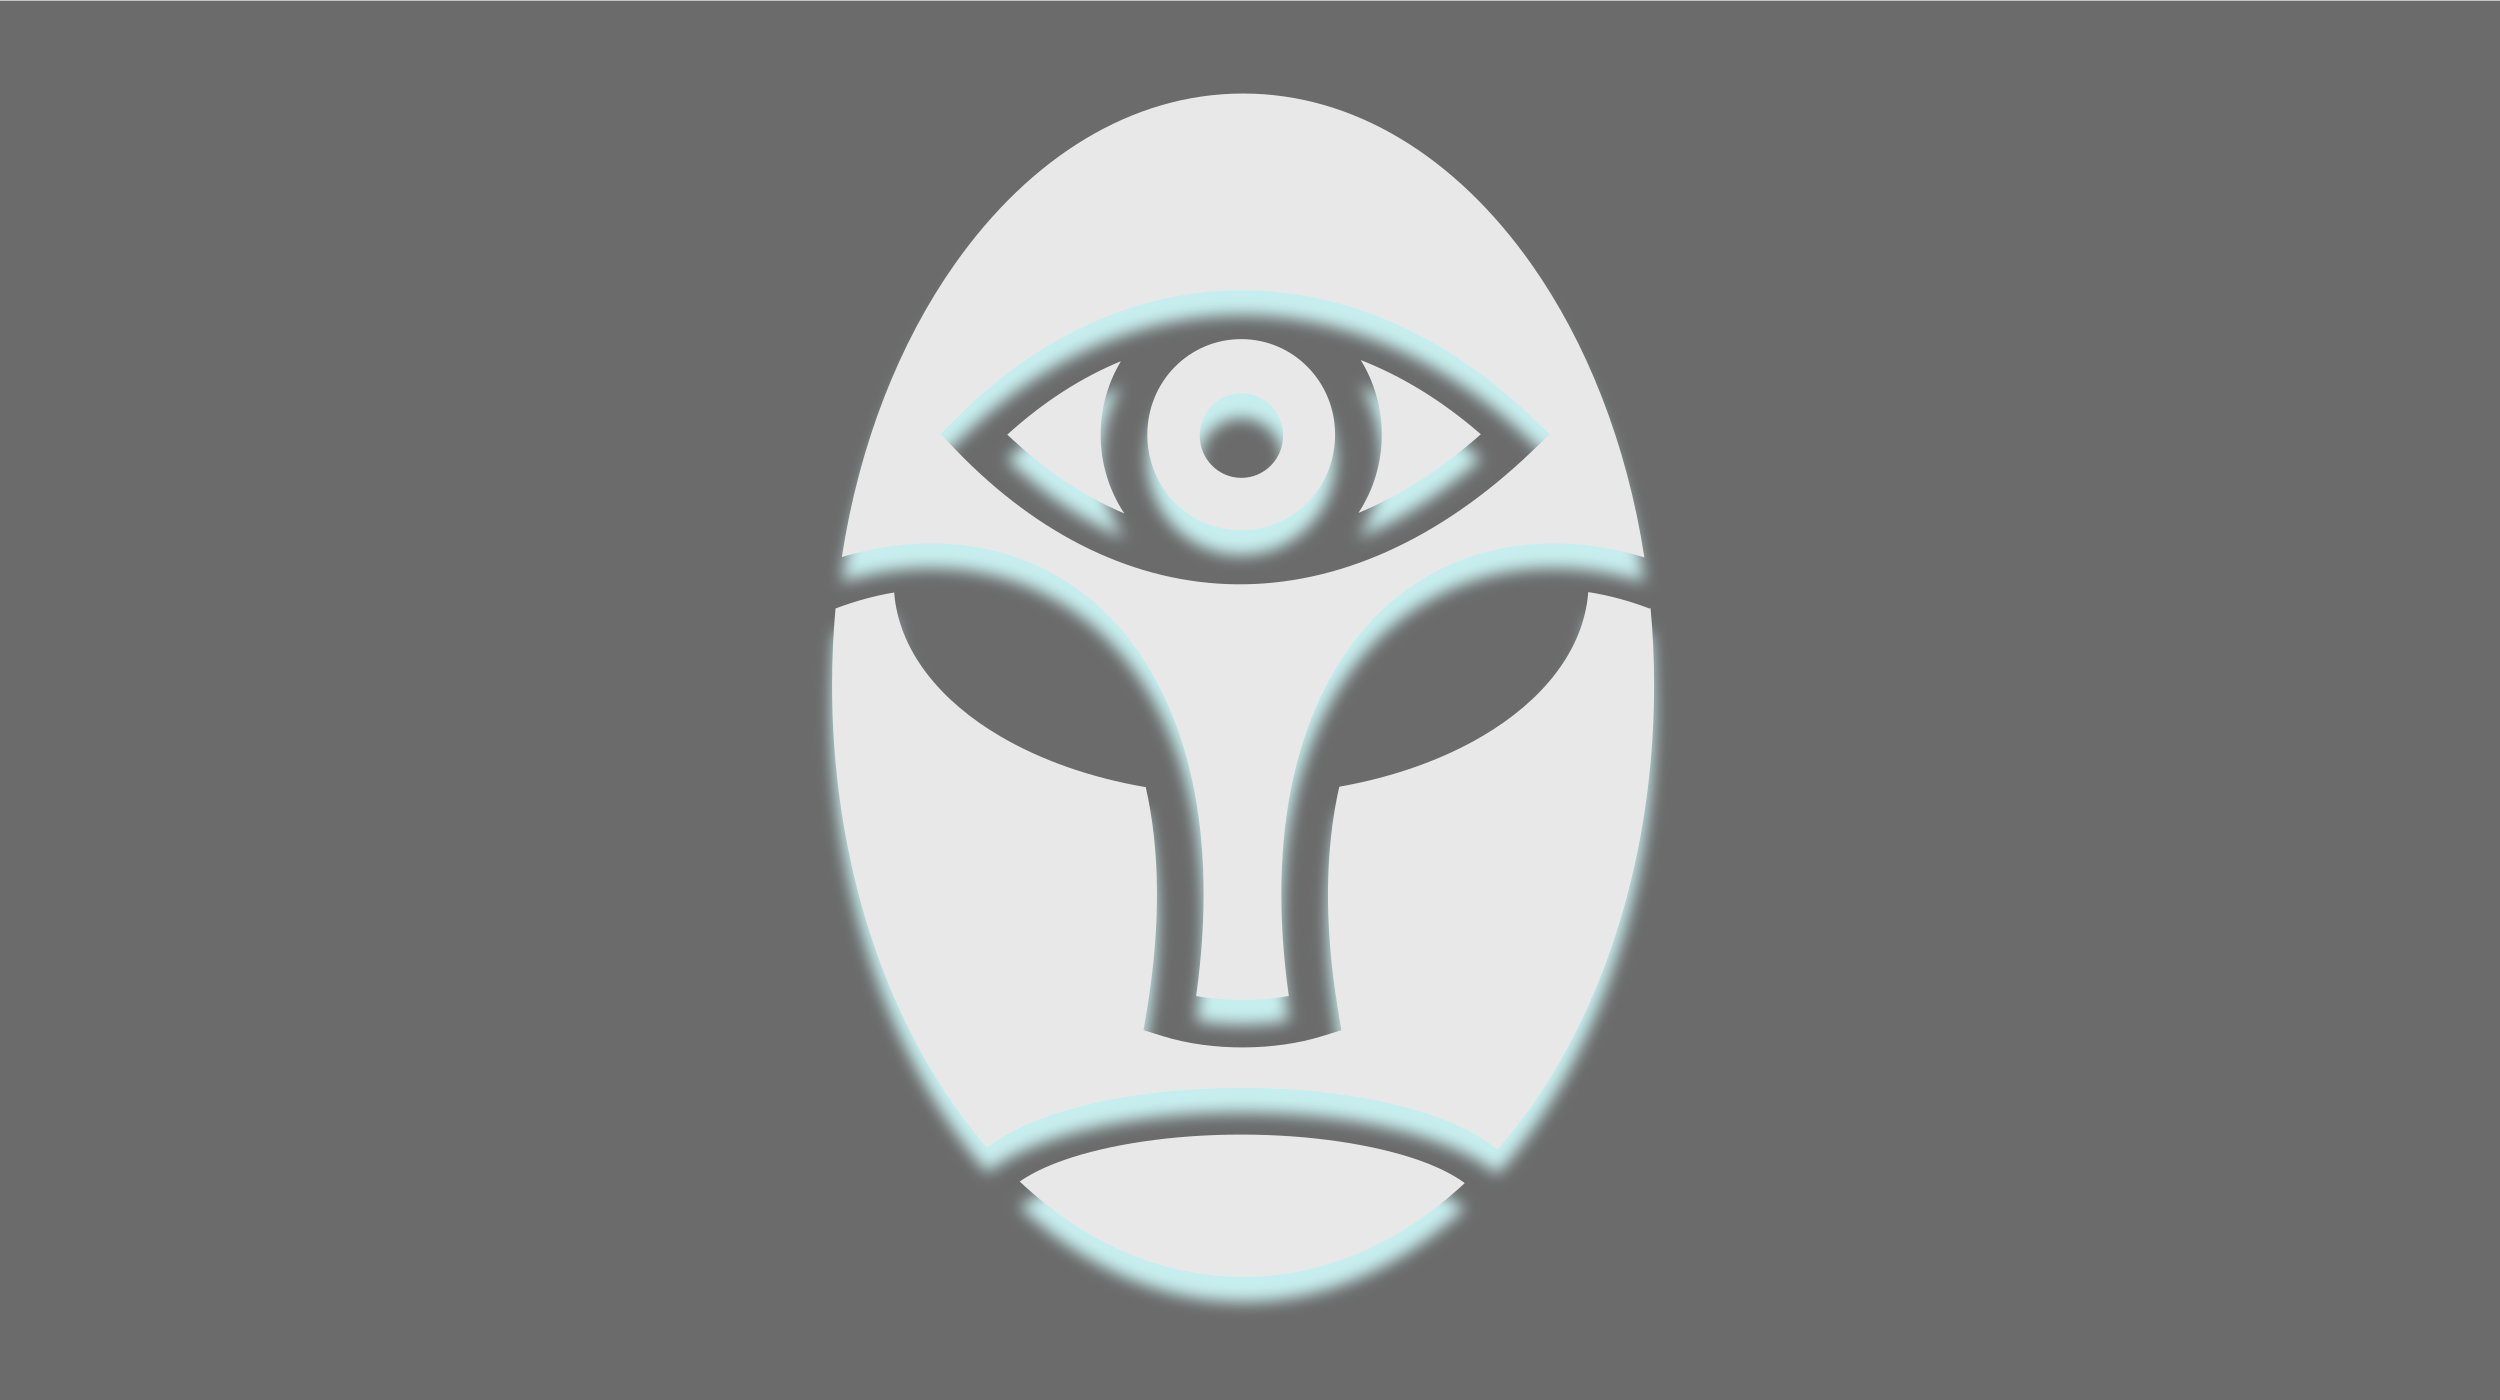
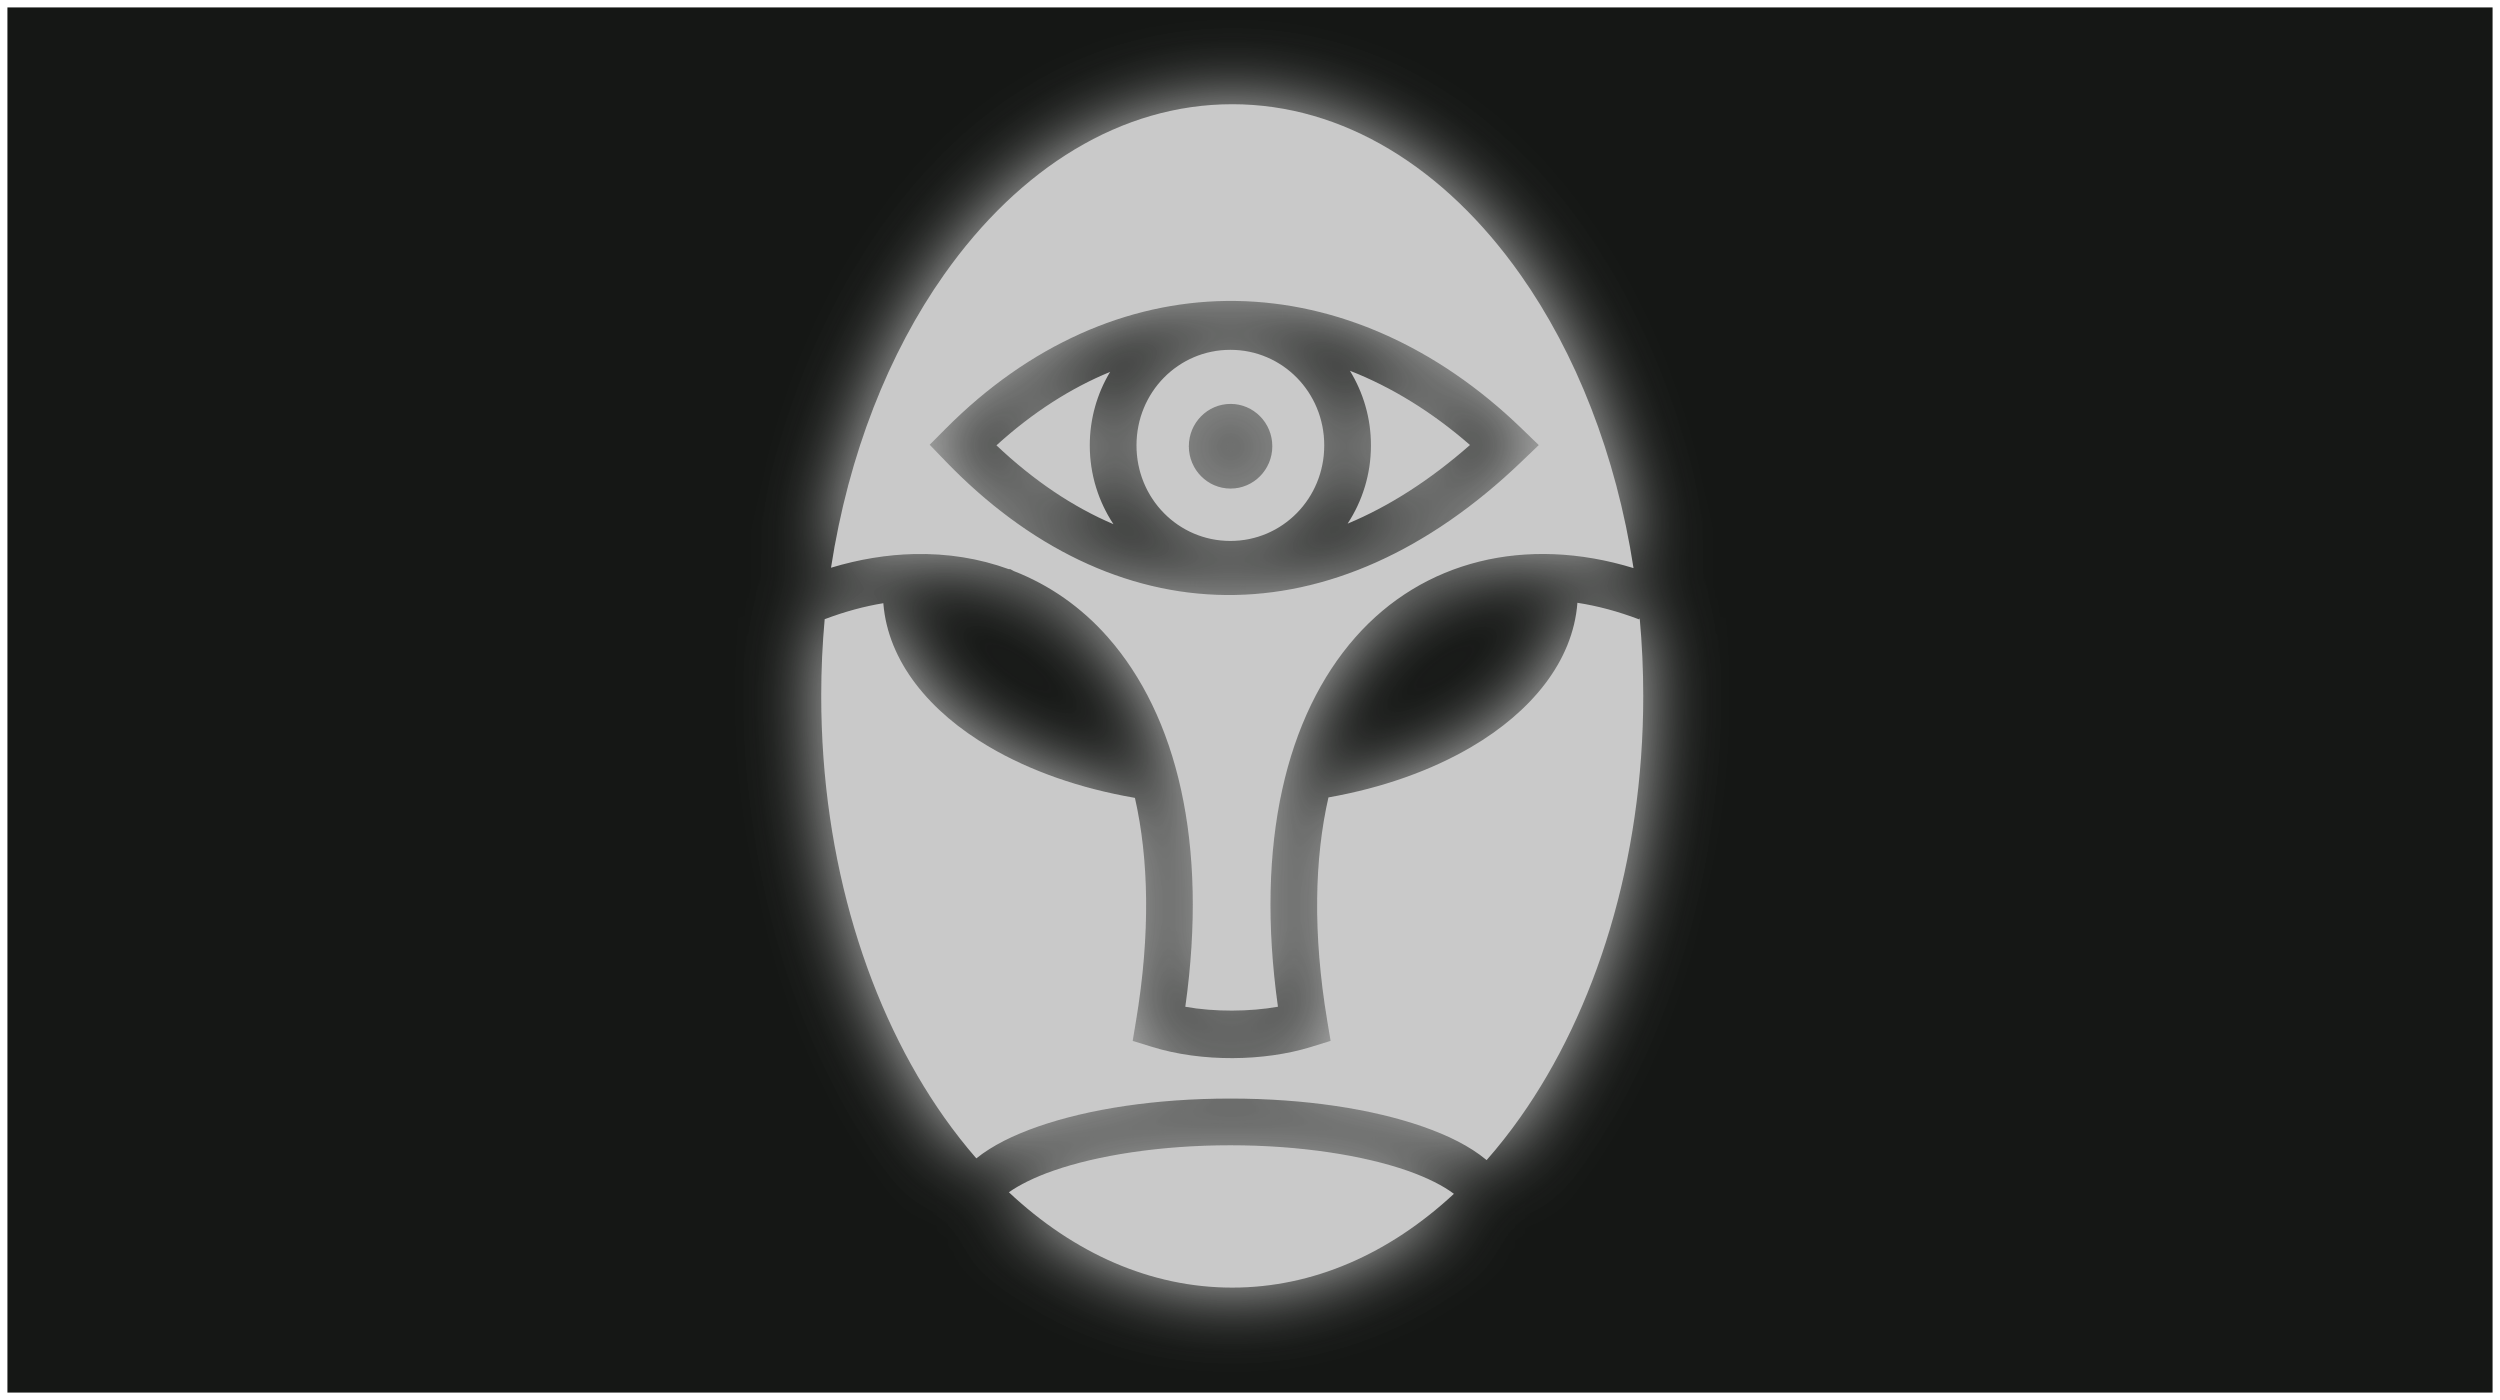
<svg xmlns="http://www.w3.org/2000/svg" viewBox="0 0 1000 560" version="1.1" id="svg21" width="1000" height="560">
  <defs id="defs13">
    <filter id="shadow-1" height="3" width="3" x="-1" y="-1">
-       <feFlood flood-color="#c7eeee" result="flood" id="feFlood2" />
+       <feFlood flood-color="#c9c9c9" result="flood" id="feFlood2" />
      <feComposite in="flood" in2="SourceGraphic" operator="atop" result="composite" id="feComposite4" />
-       <feGaussianBlur in="composite" stdDeviation="3" result="blur" id="feGaussianBlur6" />
-       <feOffset dy="10" result="offset" id="feOffset8" />
+       <feGaussianBlur in="composite" stdDeviation="15" result="blur" id="feGaussianBlur6" />
+       <feOffset result="offset" id="feOffset8" />
      <feComposite in="SourceGraphic" in2="offset" operator="over" id="feComposite10" />
    </filter>
  </defs>
-   <path d="M 0,0.271 H 1001.763 V 560 H 0 Z" id="path15" style="fill:#6b6b6b;stroke-width:1.463" />
-   <g class="" id="g19" transform="translate(245.1525,17.08475)">
-     <path d="m 252.076,20.326 c -44.403,0 -85.074,25.412 -115.224,68.104 -22.122,31.322 -38.243,71.822 -45.268,117.295 11.268,-3.406 22.4,-5.216 33.176,-5.47 13.302,-0.316 26.063,1.73 37.87,6.024 h 0.64 c 0.506,0.263 0.99,0.537 1.49,0.804 14.208,5.552 26.97,14.42 37.545,26.42 27.592,31.31 40.233,82.2 31.002,147.836 11.677,2.103 25.794,2 37.056,-0.014 -9.227,-65.628 3.416,-116.514 31.006,-147.822 26.953,-30.586 68.11,-40.84 111.224,-27.63 C 405.581,160.34 389.448,119.786 367.303,88.429 337.151,45.737 296.478,20.325 252.075,20.325 Z m -2.478,78.69 c 1.268,-0.017 2.536,-0.018 3.804,0 40.59,0.548 80.635,18.362 114.31,50.902 l 6.983,6.748 -7.01,6.72 c -37.295,35.744 -78.045,53.636 -118.17,53.253 -40.128,-0.384 -78.892,-19.074 -112.103,-53.515 l -6.353,-6.588 6.454,-6.488 c 33.47,-33.64 72.76,-50.512 112.084,-51.034 z m 1.732,19.545 c -20.775,0 -37.55,16.932 -37.55,38.225 0,21.293 16.775,38.225 37.55,38.225 20.775,0 37.55,-16.932 37.55,-38.225 0,-21.294 -16.775,-38.224 -37.55,-38.224 z m 47.816,8.37 c 5.332,8.7 8.42,18.933 8.42,29.855 0,11.535 -3.442,22.304 -9.337,31.307 16.365,-6.818 32.772,-17.236 48.954,-31.46 -15.21,-13.253 -31.398,-23.184 -48.038,-29.702 z m -95.92,0.457 c -15.647,6.447 -30.93,16.173 -45.464,29.384 14.99,14.17 30.685,24.68 46.806,31.537 -5.98,-9.046 -9.476,-19.896 -9.476,-31.522 0,-10.73 2.973,-20.8 8.133,-29.398 z m 48.186,12.808 c 9.22,0 16.695,7.583 16.695,16.936 0,9.354 -7.475,16.934 -16.695,16.934 -9.22,0 -16.693,-7.58 -16.693,-16.933 0,-9.352 7.472,-16.935 16.692,-16.935 z m 138.736,79.553 c -1.77,23.523 -18.57,43.682 -42.44,57.676 -16.024,9.395 -35.52,16.348 -57.147,20.178 -5.55,24.405 -6.327,54.318 -0.484,89.334 l 1.344,8.052 -7.8,2.412 c -18.743,5.8 -43.65,6.162 -63.57,0 l -7.8,-2.412 1.344,-8.052 c 5.83,-34.932 5.07,-64.782 -0.444,-89.155 -22.05,-3.786 -41.922,-10.808 -58.207,-20.356 -23.814,-13.962 -40.593,-34.06 -42.43,-57.514 -7.567,1.242 -15.398,3.354 -23.458,6.397 -0.91,10.044 -1.383,20.29 -1.383,30.693 0,66.152 19.03,125.88 49.18,168.57 4.094,5.798 8.39,11.265 12.855,16.405 6.487,-5.172 14.775,-9.26 24.592,-12.69 20.326,-7.1 47.276,-11.228 77.026,-11.228 29.75,0 56.7,4.127 77.028,11.228 10.163,3.55 18.706,7.796 25.29,13.23 0.063,0.054 0.124,0.11 0.188,0.163 4.687,-5.343 9.19,-11.044 13.47,-17.108 30.15,-42.69 49.18,-102.418 49.18,-168.57 0,-10.56 -0.49,-20.955 -1.427,-31.145 l -0.203,0.538 c -8.503,-3.228 -16.75,-5.42 -24.704,-6.645 z M 251.326,436.744 c -27.984,0 -53.328,4.058 -70.863,10.184 -7.556,2.64 -13.624,5.7 -17.725,8.61 25.946,24.332 56.627,38.136 89.338,38.136 32.43,0 62.867,-13.568 88.672,-37.512 -4.087,-3.096 -10.458,-6.405 -18.557,-9.234 -17.533,-6.126 -42.88,-10.184 -70.864,-10.184 z" id="path17" style="fill:#e8e8e8;filter:url(#shadow-1)" />
+   <path d="M 0,0 H 1000 V 560 H 0 Z" id="path15" style="fill:#151715;stroke:#ffffff;stroke-width:5.939" />
+   <g class="" id="g19" transform="translate(240.817,21.367)">
+     <path d="m 252.076,20.326 c -44.403,0 -85.074,25.412 -115.224,68.104 -22.122,31.322 -38.243,71.822 -45.268,117.295 11.268,-3.406 22.4,-5.216 33.176,-5.47 13.302,-0.316 26.063,1.73 37.87,6.024 h 0.64 c 0.506,0.263 0.99,0.537 1.49,0.804 14.208,5.552 26.97,14.42 37.545,26.42 27.592,31.31 40.233,82.2 31.002,147.836 11.677,2.103 25.794,2 37.056,-0.014 -9.227,-65.628 3.416,-116.514 31.006,-147.822 26.953,-30.586 68.11,-40.84 111.224,-27.63 C 405.581,160.34 389.448,119.786 367.303,88.429 337.151,45.737 296.478,20.325 252.075,20.325 Z m -2.478,78.69 c 1.268,-0.017 2.536,-0.018 3.804,0 40.59,0.548 80.635,18.362 114.31,50.902 l 6.983,6.748 -7.01,6.72 c -37.295,35.744 -78.045,53.636 -118.17,53.253 -40.128,-0.384 -78.892,-19.074 -112.103,-53.515 l -6.353,-6.588 6.454,-6.488 c 33.47,-33.64 72.76,-50.512 112.084,-51.034 z m 1.732,19.545 c -20.775,0 -37.55,16.932 -37.55,38.225 0,21.293 16.775,38.225 37.55,38.225 20.775,0 37.55,-16.932 37.55,-38.225 0,-21.294 -16.775,-38.224 -37.55,-38.224 z m 47.816,8.37 c 5.332,8.7 8.42,18.933 8.42,29.855 0,11.535 -3.442,22.304 -9.337,31.307 16.365,-6.818 32.772,-17.236 48.954,-31.46 -15.21,-13.253 -31.398,-23.184 -48.038,-29.702 z m -95.92,0.457 c -15.647,6.447 -30.93,16.173 -45.464,29.384 14.99,14.17 30.685,24.68 46.806,31.537 -5.98,-9.046 -9.476,-19.896 -9.476,-31.522 0,-10.73 2.973,-20.8 8.133,-29.398 z m 48.186,12.808 c 9.22,0 16.695,7.583 16.695,16.936 0,9.354 -7.475,16.934 -16.695,16.934 -9.22,0 -16.693,-7.58 -16.693,-16.933 0,-9.352 7.472,-16.935 16.692,-16.935 z m 138.736,79.553 c -1.77,23.523 -18.57,43.682 -42.44,57.676 -16.024,9.395 -35.52,16.348 -57.147,20.178 -5.55,24.405 -6.327,54.318 -0.484,89.334 l 1.344,8.052 -7.8,2.412 c -18.743,5.8 -43.65,6.162 -63.57,0 l -7.8,-2.412 1.344,-8.052 c 5.83,-34.932 5.07,-64.782 -0.444,-89.155 -22.05,-3.786 -41.922,-10.808 -58.207,-20.356 -23.814,-13.962 -40.593,-34.06 -42.43,-57.514 -7.567,1.242 -15.398,3.354 -23.458,6.397 -0.91,10.044 -1.383,20.29 -1.383,30.693 0,66.152 19.03,125.88 49.18,168.57 4.094,5.798 8.39,11.265 12.855,16.405 6.487,-5.172 14.775,-9.26 24.592,-12.69 20.326,-7.1 47.276,-11.228 77.026,-11.228 29.75,0 56.7,4.127 77.028,11.228 10.163,3.55 18.706,7.796 25.29,13.23 0.063,0.054 0.124,0.11 0.188,0.163 4.687,-5.343 9.19,-11.044 13.47,-17.108 30.15,-42.69 49.18,-102.418 49.18,-168.57 0,-10.56 -0.49,-20.955 -1.427,-31.145 l -0.203,0.538 c -8.503,-3.228 -16.75,-5.42 -24.704,-6.645 z M 251.326,436.744 c -27.984,0 -53.328,4.058 -70.863,10.184 -7.556,2.64 -13.624,5.7 -17.725,8.61 25.946,24.332 56.627,38.136 89.338,38.136 32.43,0 62.867,-13.568 88.672,-37.512 -4.087,-3.096 -10.458,-6.405 -18.557,-9.234 -17.533,-6.126 -42.88,-10.184 -70.864,-10.184 z" id="path17" style="fill:#c9c9c9;filter:url(#shadow-1)" />
  </g>
</svg>
